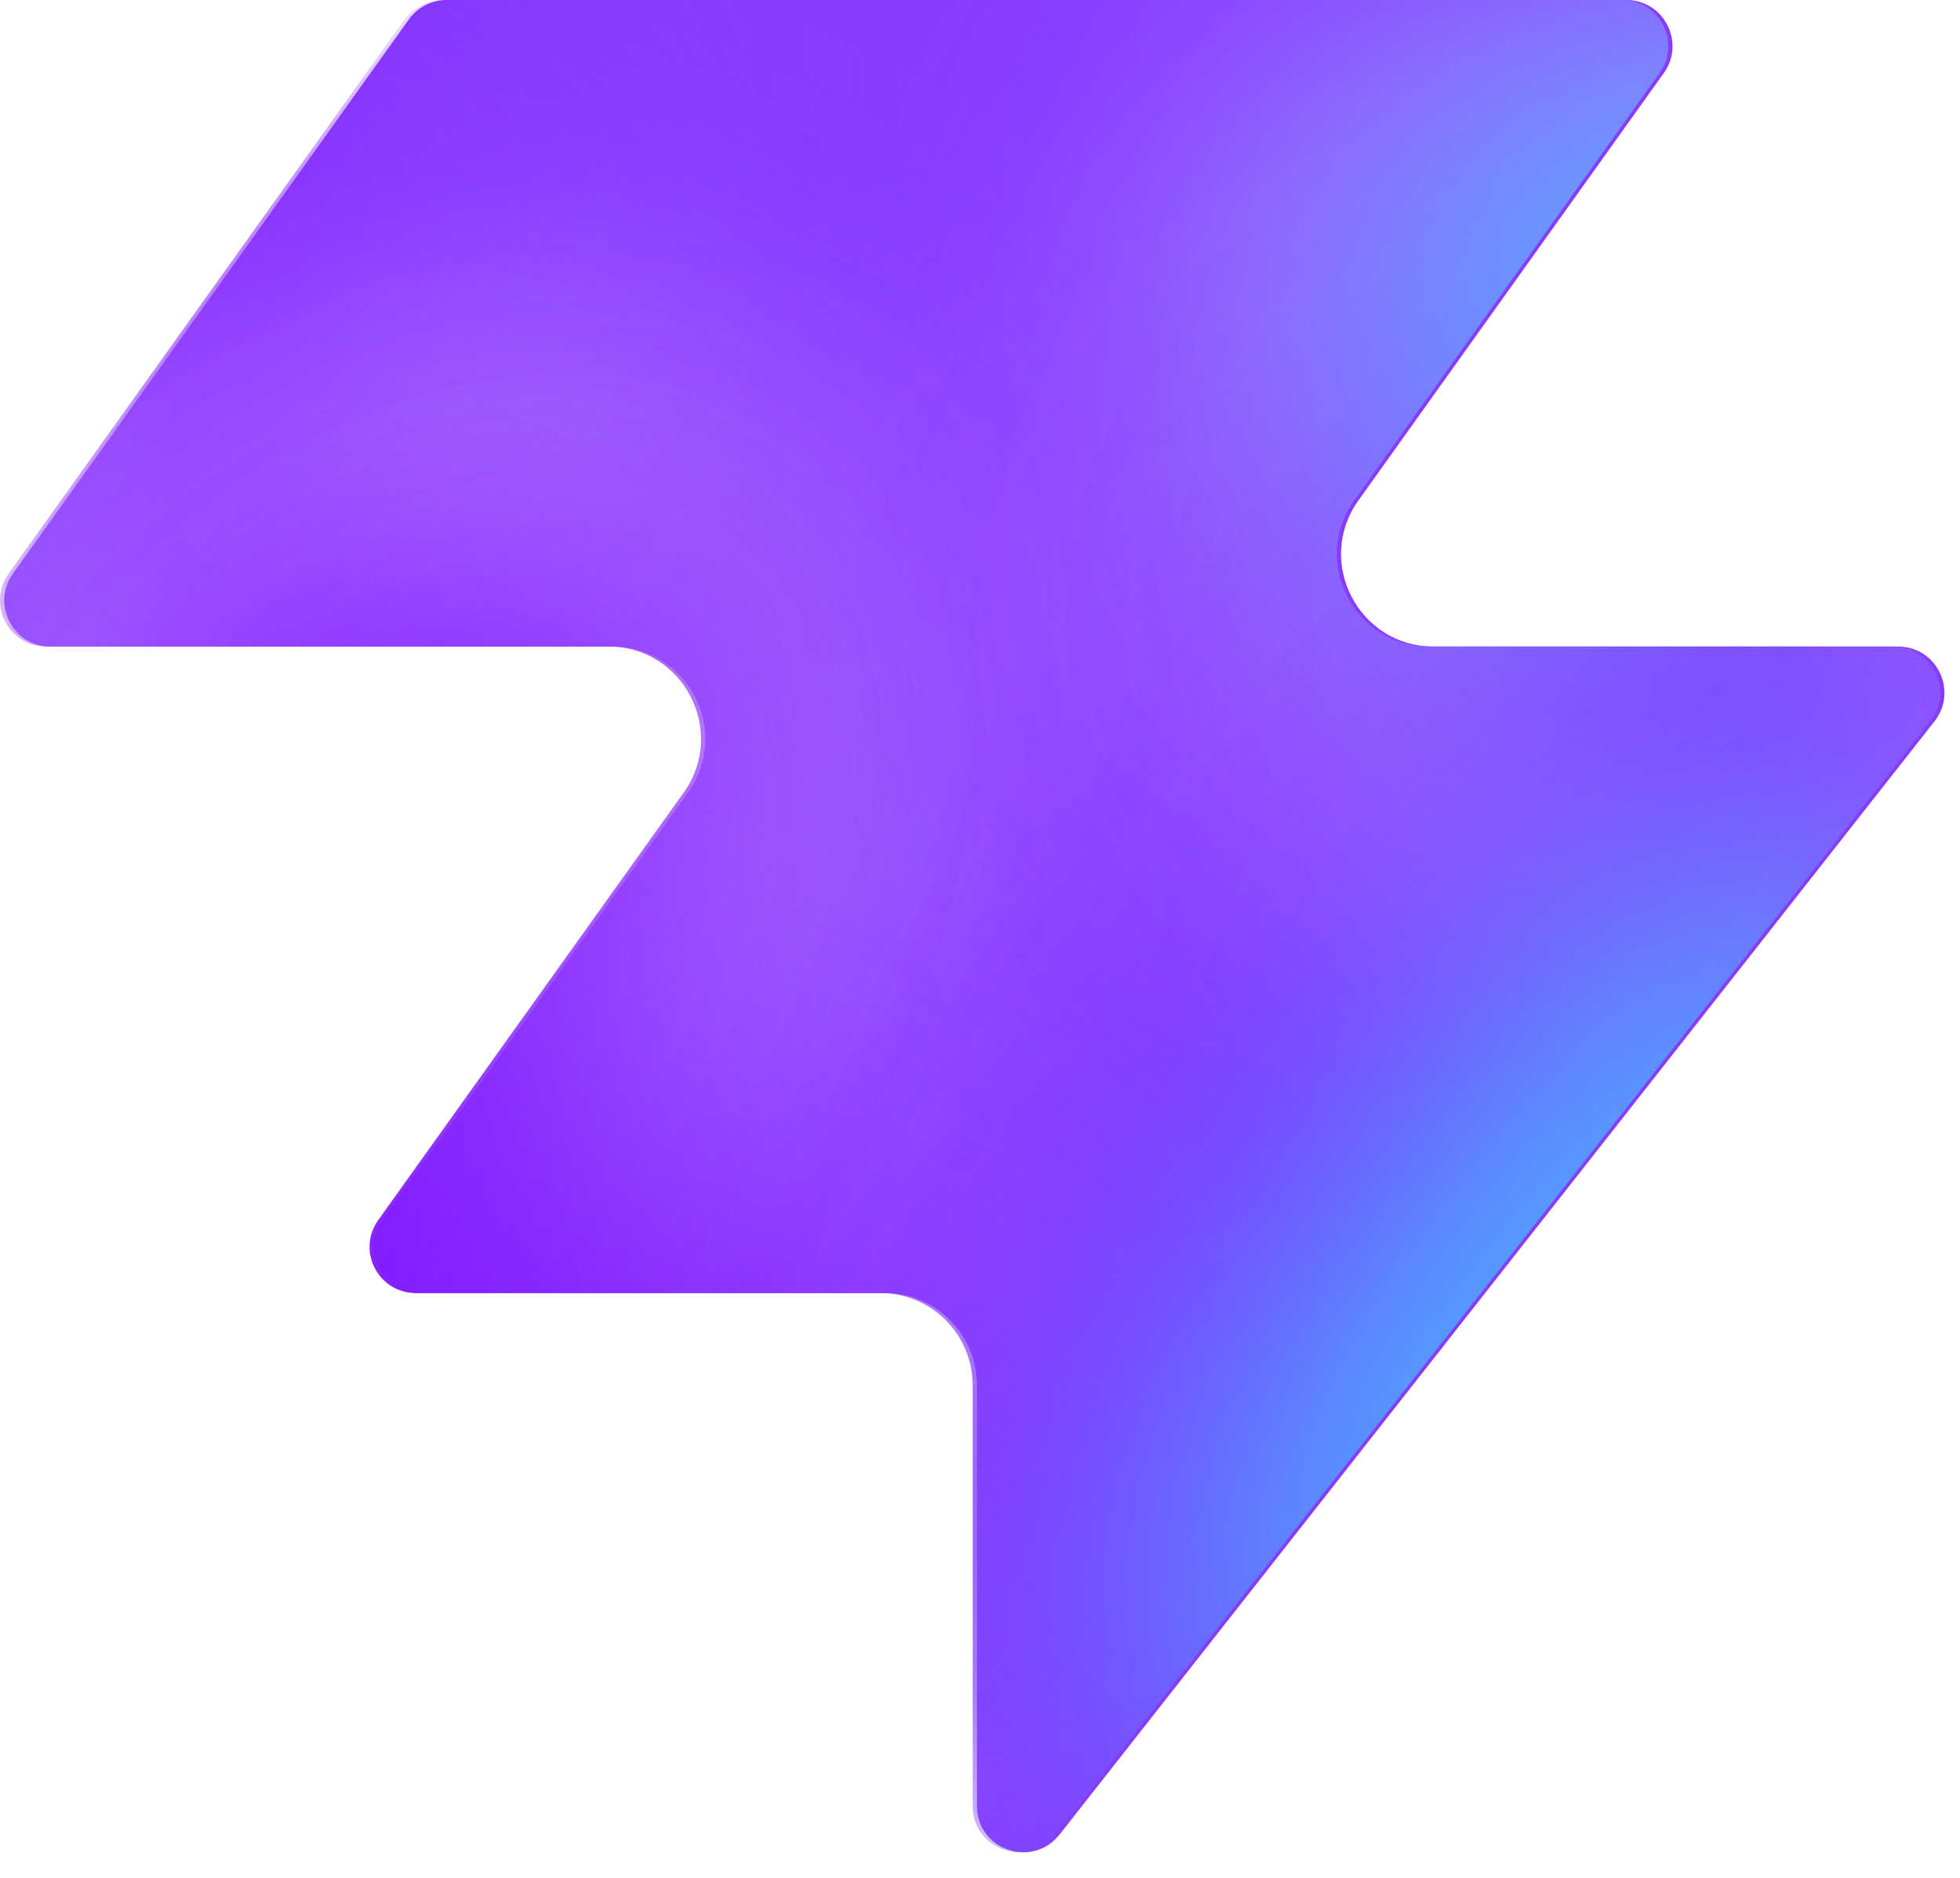
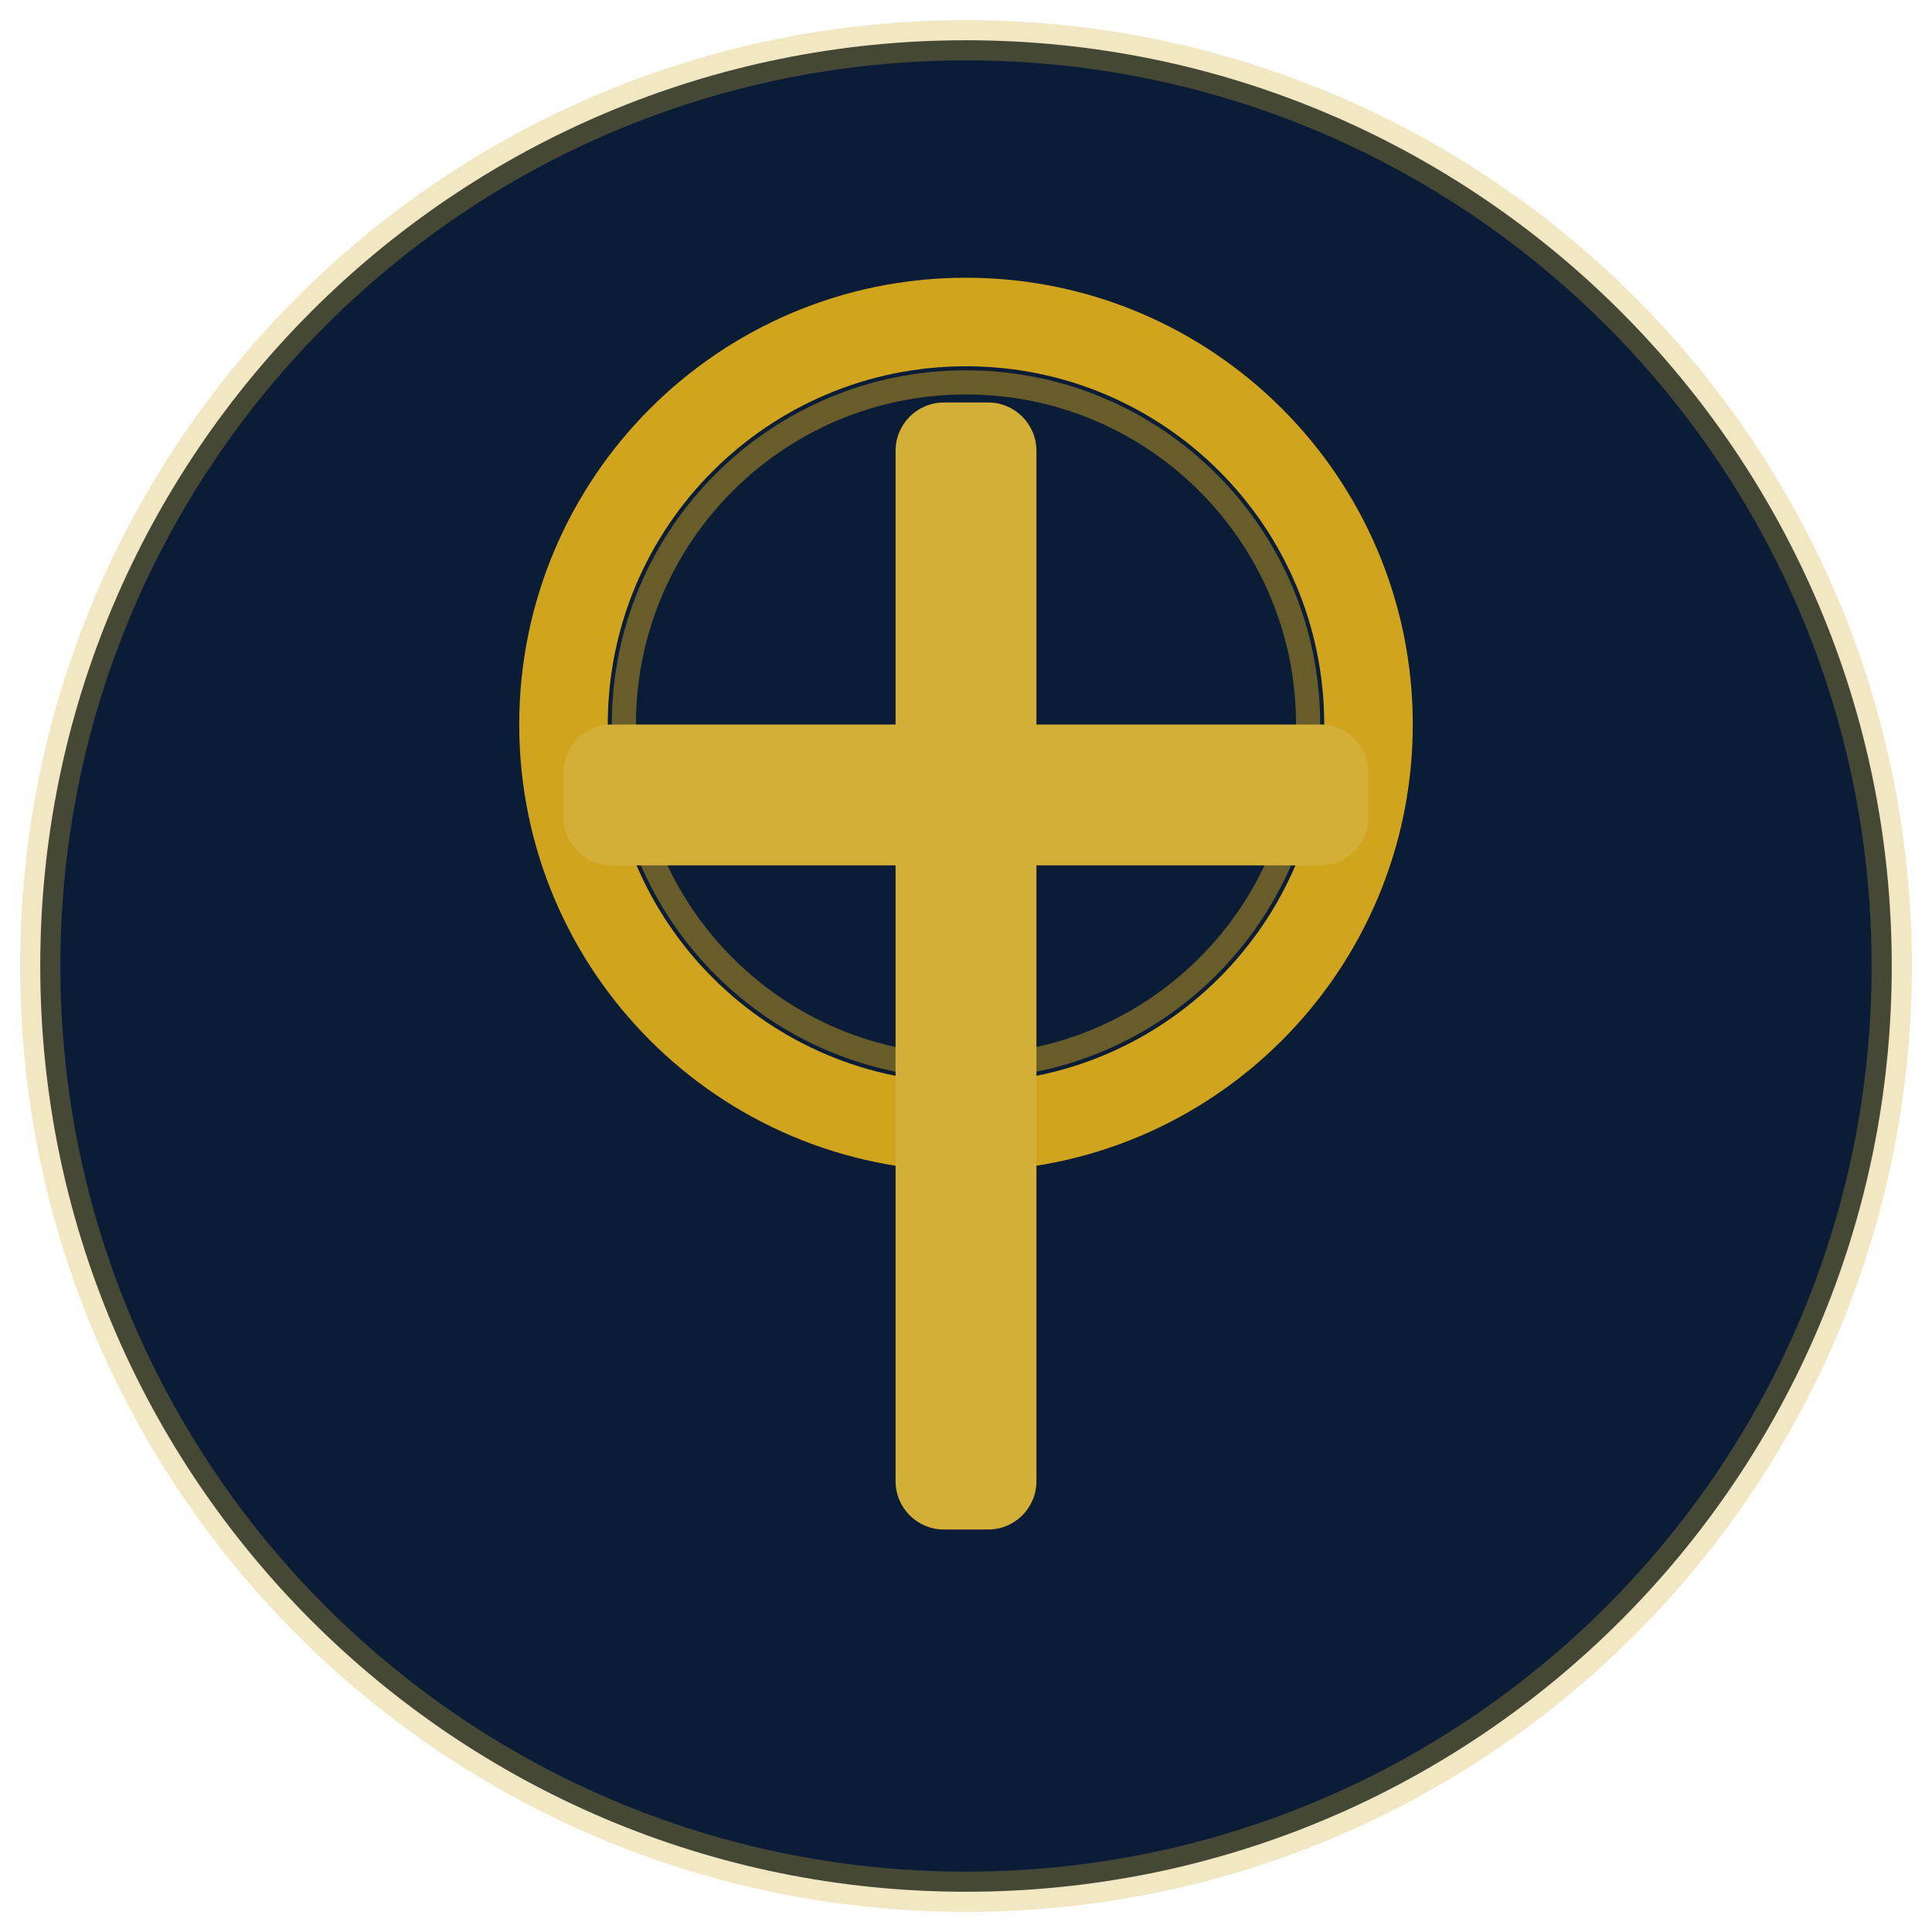
- <svg xmlns="http://www.w3.org/2000/svg" width="48" height="46" fill="none" viewBox="0 0 48 46">
-   <path fill="#863bff" d="M25.946 44.938c-.664.845-2.021.375-2.021-.698V33.937a2.26 2.26 0 0 0-2.262-2.262H10.287c-.92 0-1.456-1.04-.92-1.788l7.48-10.471c1.07-1.497 0-3.578-1.842-3.578H1.237c-.92 0-1.456-1.04-.92-1.788L10.013.474c.214-.297.556-.474.92-.474h28.894c.92 0 1.456 1.04.92 1.788l-7.48 10.471c-1.07 1.498 0 3.579 1.842 3.579h11.377c.943 0 1.473 1.088.89 1.83L25.947 44.94z" style="fill:#863bff;fill:color(display-p3 .525 .23 1);fill-opacity:1" />
-   <mask id="a" width="48" height="46" x="0" y="0" maskUnits="userSpaceOnUse" style="mask-type:alpha">
-     <path fill="#000" d="M25.842 44.938c-.664.844-2.021.375-2.021-.698V33.937a2.26 2.26 0 0 0-2.262-2.262H10.183c-.92 0-1.456-1.04-.92-1.788l7.48-10.471c1.07-1.498 0-3.579-1.842-3.579H1.133c-.92 0-1.456-1.04-.92-1.787L9.91.473c.214-.297.556-.474.92-.474h28.894c.92 0 1.456 1.04.92 1.788l-7.48 10.471c-1.07 1.498 0 3.578 1.842 3.578h11.377c.943 0 1.473 1.088.89 1.832L25.843 44.94z" style="fill:#000;fill-opacity:1" />
-   </mask>
-   <g mask="url(#a)">
-     <g filter="url(#b)">
-       <ellipse cx="5.508" cy="14.704" fill="#ede6ff" rx="5.508" ry="14.704" style="fill:#ede6ff;fill:color(display-p3 .927 .903 1);fill-opacity:1" transform="matrix(.00324 1 1 -.00324 -4.47 31.516)" />
-     </g>
-     <g filter="url(#c)">
-       <ellipse cx="10.399" cy="29.851" fill="#ede6ff" rx="10.399" ry="29.851" style="fill:#ede6ff;fill:color(display-p3 .927 .903 1);fill-opacity:1" transform="matrix(.00324 1 1 -.00324 -39.328 7.883)" />
-     </g>
-     <g filter="url(#d)">
-       <ellipse cx="5.508" cy="30.487" fill="#7e14ff" rx="5.508" ry="30.487" style="fill:#7e14ff;fill:color(display-p3 .492 .077 1);fill-opacity:1" transform="rotate(89.814 -25.913 -14.639)scale(1 -1)" />
-     </g>
-     <g filter="url(#e)">
-       <ellipse cx="5.508" cy="30.599" fill="#7e14ff" rx="5.508" ry="30.599" style="fill:#7e14ff;fill:color(display-p3 .492 .077 1);fill-opacity:1" transform="rotate(89.814 -32.644 -3.334)scale(1 -1)" />
-     </g>
-     <g filter="url(#f)">
-       <ellipse cx="5.508" cy="30.599" fill="#7e14ff" rx="5.508" ry="30.599" style="fill:#7e14ff;fill:color(display-p3 .492 .077 1);fill-opacity:1" transform="matrix(.00324 1 1 -.00324 -34.34 30.47)" />
-     </g>
-     <g filter="url(#g)">
-       <ellipse cx="14.072" cy="22.078" fill="#ede6ff" rx="14.072" ry="22.078" style="fill:#ede6ff;fill:color(display-p3 .927 .903 1);fill-opacity:1" transform="rotate(93.35 24.506 48.493)scale(-1 1)" />
-     </g>
-     <g filter="url(#h)">
-       <ellipse cx="3.47" cy="21.501" fill="#7e14ff" rx="3.47" ry="21.501" style="fill:#7e14ff;fill:color(display-p3 .492 .077 1);fill-opacity:1" transform="rotate(89.009 28.708 47.59)scale(-1 1)" />
-     </g>
-     <g filter="url(#i)">
-       <ellipse cx="3.47" cy="21.501" fill="#7e14ff" rx="3.47" ry="21.501" style="fill:#7e14ff;fill:color(display-p3 .492 .077 1);fill-opacity:1" transform="rotate(89.009 28.708 47.59)scale(-1 1)" />
-     </g>
-     <g filter="url(#j)">
-       <ellipse cx=".387" cy="8.972" fill="#7e14ff" rx="4.407" ry="29.108" style="fill:#7e14ff;fill:color(display-p3 .492 .077 1);fill-opacity:1" transform="rotate(39.51 .387 8.972)" />
-     </g>
-     <g filter="url(#k)">
-       <ellipse cx="47.523" cy="-6.092" fill="#7e14ff" rx="4.407" ry="29.108" style="fill:#7e14ff;fill:color(display-p3 .492 .077 1);fill-opacity:1" transform="rotate(37.892 47.523 -6.092)" />
-     </g>
-     <g filter="url(#l)">
-       <ellipse cx="41.412" cy="6.333" fill="#47bfff" rx="5.971" ry="9.665" style="fill:#47bfff;fill:color(display-p3 .28 .748 1);fill-opacity:1" transform="rotate(37.892 41.412 6.333)" />
-     </g>
-     <g filter="url(#m)">
-       <ellipse cx="-1.879" cy="38.332" fill="#7e14ff" rx="4.407" ry="29.108" style="fill:#7e14ff;fill:color(display-p3 .492 .077 1);fill-opacity:1" transform="rotate(37.892 -1.88 38.332)" />
-     </g>
-     <g filter="url(#n)">
-       <ellipse cx="-1.879" cy="38.332" fill="#7e14ff" rx="4.407" ry="29.108" style="fill:#7e14ff;fill:color(display-p3 .492 .077 1);fill-opacity:1" transform="rotate(37.892 -1.88 38.332)" />
-     </g>
-     <g filter="url(#o)">
-       <ellipse cx="35.651" cy="29.907" fill="#7e14ff" rx="4.407" ry="29.108" style="fill:#7e14ff;fill:color(display-p3 .492 .077 1);fill-opacity:1" transform="rotate(37.892 35.651 29.907)" />
-     </g>
-     <g filter="url(#p)">
-       <ellipse cx="38.418" cy="32.4" fill="#47bfff" rx="5.971" ry="15.297" style="fill:#47bfff;fill:color(display-p3 .28 .748 1);fill-opacity:1" transform="rotate(37.892 38.418 32.4)" />
-     </g>
-   </g>
-   <defs>
-     <filter id="b" width="60.045" height="41.654" x="-19.77" y="16.149" color-interpolation-filters="sRGB" filterUnits="userSpaceOnUse">
-       <feFlood flood-opacity="0" result="BackgroundImageFix" />
-       <feBlend in="SourceGraphic" in2="BackgroundImageFix" result="shape" />
-       <feGaussianBlur result="effect1_foregroundBlur_2002_17158" stdDeviation="7.659" />
-     </filter>
-     <filter id="c" width="90.34" height="51.437" x="-54.613" y="-7.533" color-interpolation-filters="sRGB" filterUnits="userSpaceOnUse">
-       <feFlood flood-opacity="0" result="BackgroundImageFix" />
-       <feBlend in="SourceGraphic" in2="BackgroundImageFix" result="shape" />
-       <feGaussianBlur result="effect1_foregroundBlur_2002_17158" stdDeviation="7.659" />
-     </filter>
-     <filter id="d" width="79.355" height="29.4" x="-49.64" y="2.03" color-interpolation-filters="sRGB" filterUnits="userSpaceOnUse">
-       <feFlood flood-opacity="0" result="BackgroundImageFix" />
-       <feBlend in="SourceGraphic" in2="BackgroundImageFix" result="shape" />
-       <feGaussianBlur result="effect1_foregroundBlur_2002_17158" stdDeviation="4.596" />
-     </filter>
-     <filter id="e" width="79.579" height="29.4" x="-45.045" y="20.029" color-interpolation-filters="sRGB" filterUnits="userSpaceOnUse">
-       <feFlood flood-opacity="0" result="BackgroundImageFix" />
-       <feBlend in="SourceGraphic" in2="BackgroundImageFix" result="shape" />
-       <feGaussianBlur result="effect1_foregroundBlur_2002_17158" stdDeviation="4.596" />
-     </filter>
-     <filter id="f" width="79.579" height="29.4" x="-43.513" y="21.178" color-interpolation-filters="sRGB" filterUnits="userSpaceOnUse">
-       <feFlood flood-opacity="0" result="BackgroundImageFix" />
-       <feBlend in="SourceGraphic" in2="BackgroundImageFix" result="shape" />
-       <feGaussianBlur result="effect1_foregroundBlur_2002_17158" stdDeviation="4.596" />
-     </filter>
-     <filter id="g" width="74.749" height="58.852" x="15.756" y="-17.901" color-interpolation-filters="sRGB" filterUnits="userSpaceOnUse">
-       <feFlood flood-opacity="0" result="BackgroundImageFix" />
-       <feBlend in="SourceGraphic" in2="BackgroundImageFix" result="shape" />
-       <feGaussianBlur result="effect1_foregroundBlur_2002_17158" stdDeviation="7.659" />
-     </filter>
-     <filter id="h" width="61.377" height="25.362" x="23.548" y="2.284" color-interpolation-filters="sRGB" filterUnits="userSpaceOnUse">
-       <feFlood flood-opacity="0" result="BackgroundImageFix" />
-       <feBlend in="SourceGraphic" in2="BackgroundImageFix" result="shape" />
-       <feGaussianBlur result="effect1_foregroundBlur_2002_17158" stdDeviation="4.596" />
-     </filter>
-     <filter id="i" width="61.377" height="25.362" x="23.548" y="2.284" color-interpolation-filters="sRGB" filterUnits="userSpaceOnUse">
-       <feFlood flood-opacity="0" result="BackgroundImageFix" />
-       <feBlend in="SourceGraphic" in2="BackgroundImageFix" result="shape" />
-       <feGaussianBlur result="effect1_foregroundBlur_2002_17158" stdDeviation="4.596" />
-     </filter>
-     <filter id="j" width="56.045" height="63.649" x="-27.636" y="-22.853" color-interpolation-filters="sRGB" filterUnits="userSpaceOnUse">
-       <feFlood flood-opacity="0" result="BackgroundImageFix" />
-       <feBlend in="SourceGraphic" in2="BackgroundImageFix" result="shape" />
-       <feGaussianBlur result="effect1_foregroundBlur_2002_17158" stdDeviation="4.596" />
-     </filter>
-     <filter id="k" width="54.814" height="64.646" x="20.116" y="-38.415" color-interpolation-filters="sRGB" filterUnits="userSpaceOnUse">
-       <feFlood flood-opacity="0" result="BackgroundImageFix" />
-       <feBlend in="SourceGraphic" in2="BackgroundImageFix" result="shape" />
-       <feGaussianBlur result="effect1_foregroundBlur_2002_17158" stdDeviation="4.596" />
-     </filter>
-     <filter id="l" width="33.541" height="35.313" x="24.641" y="-11.323" color-interpolation-filters="sRGB" filterUnits="userSpaceOnUse">
-       <feFlood flood-opacity="0" result="BackgroundImageFix" />
-       <feBlend in="SourceGraphic" in2="BackgroundImageFix" result="shape" />
-       <feGaussianBlur result="effect1_foregroundBlur_2002_17158" stdDeviation="4.596" />
-     </filter>
-     <filter id="m" width="54.814" height="64.646" x="-29.286" y="6.009" color-interpolation-filters="sRGB" filterUnits="userSpaceOnUse">
-       <feFlood flood-opacity="0" result="BackgroundImageFix" />
-       <feBlend in="SourceGraphic" in2="BackgroundImageFix" result="shape" />
-       <feGaussianBlur result="effect1_foregroundBlur_2002_17158" stdDeviation="4.596" />
-     </filter>
-     <filter id="n" width="54.814" height="64.646" x="-29.286" y="6.009" color-interpolation-filters="sRGB" filterUnits="userSpaceOnUse">
-       <feFlood flood-opacity="0" result="BackgroundImageFix" />
-       <feBlend in="SourceGraphic" in2="BackgroundImageFix" result="shape" />
-       <feGaussianBlur result="effect1_foregroundBlur_2002_17158" stdDeviation="4.596" />
-     </filter>
-     <filter id="o" width="54.814" height="64.646" x="8.244" y="-2.416" color-interpolation-filters="sRGB" filterUnits="userSpaceOnUse">
-       <feFlood flood-opacity="0" result="BackgroundImageFix" />
-       <feBlend in="SourceGraphic" in2="BackgroundImageFix" result="shape" />
-       <feGaussianBlur result="effect1_foregroundBlur_2002_17158" stdDeviation="4.596" />
-     </filter>
-     <filter id="p" width="39.409" height="43.623" x="18.713" y="10.588" color-interpolation-filters="sRGB" filterUnits="userSpaceOnUse">
-       <feFlood flood-opacity="0" result="BackgroundImageFix" />
-       <feBlend in="SourceGraphic" in2="BackgroundImageFix" result="shape" />
-       <feGaussianBlur result="effect1_foregroundBlur_2002_17158" stdDeviation="4.596" />
-     </filter>
-   </defs>
+ <svg xmlns="http://www.w3.org/2000/svg" viewBox="0 0 48 48" width="48" height="48">
+   <circle cx="24" cy="24" r="23" fill="#0a1c36" />
+   <circle cx="24" cy="18" r="10" fill="none" stroke="#f5bc19" stroke-width="2.2" opacity="0.85" />
+   <circle cx="24" cy="18" r="8.5" fill="none" stroke="#f5bc19" stroke-width="0.6" opacity="0.4" />
+   <rect x="22.25" y="10" width="3.5" height="28" rx="1.2" fill="#d4af37" />
+   <rect x="14" y="18" width="20" height="3.5" rx="1.2" fill="#d4af37" />
+   <circle cx="24" cy="24" r="23" fill="none" stroke="#d4af37" stroke-width="1" opacity="0.3" />
</svg>
